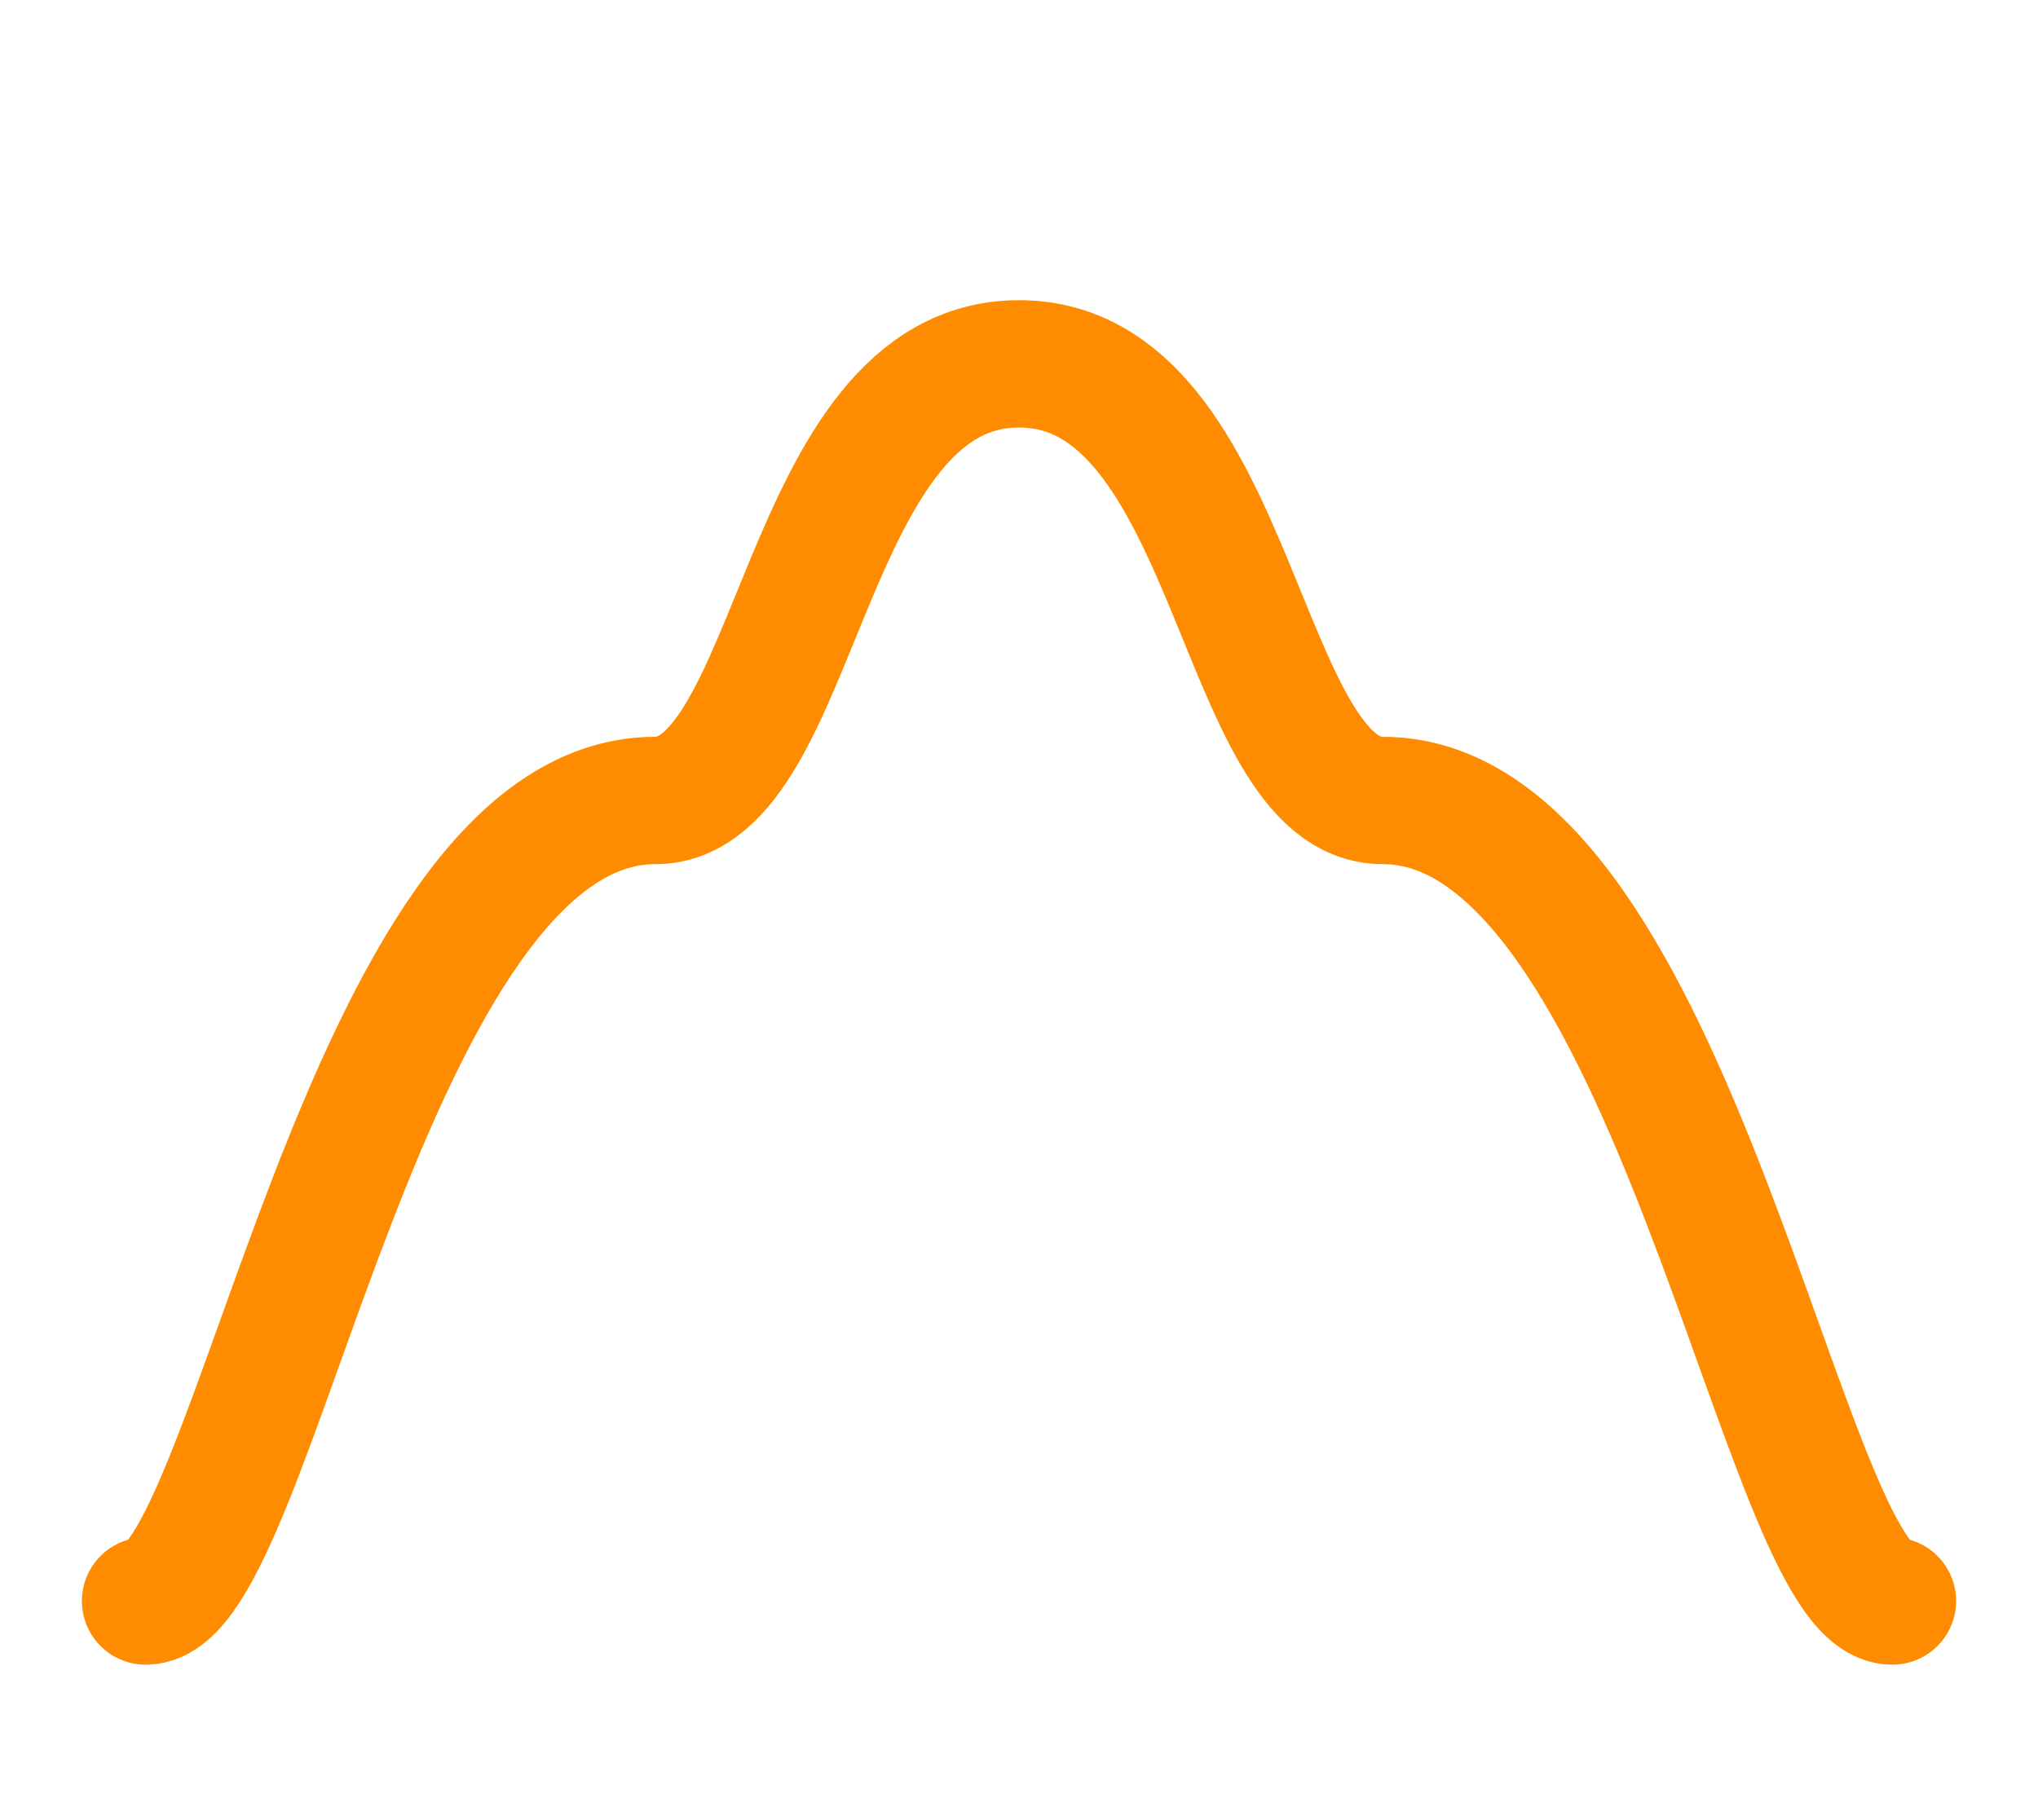
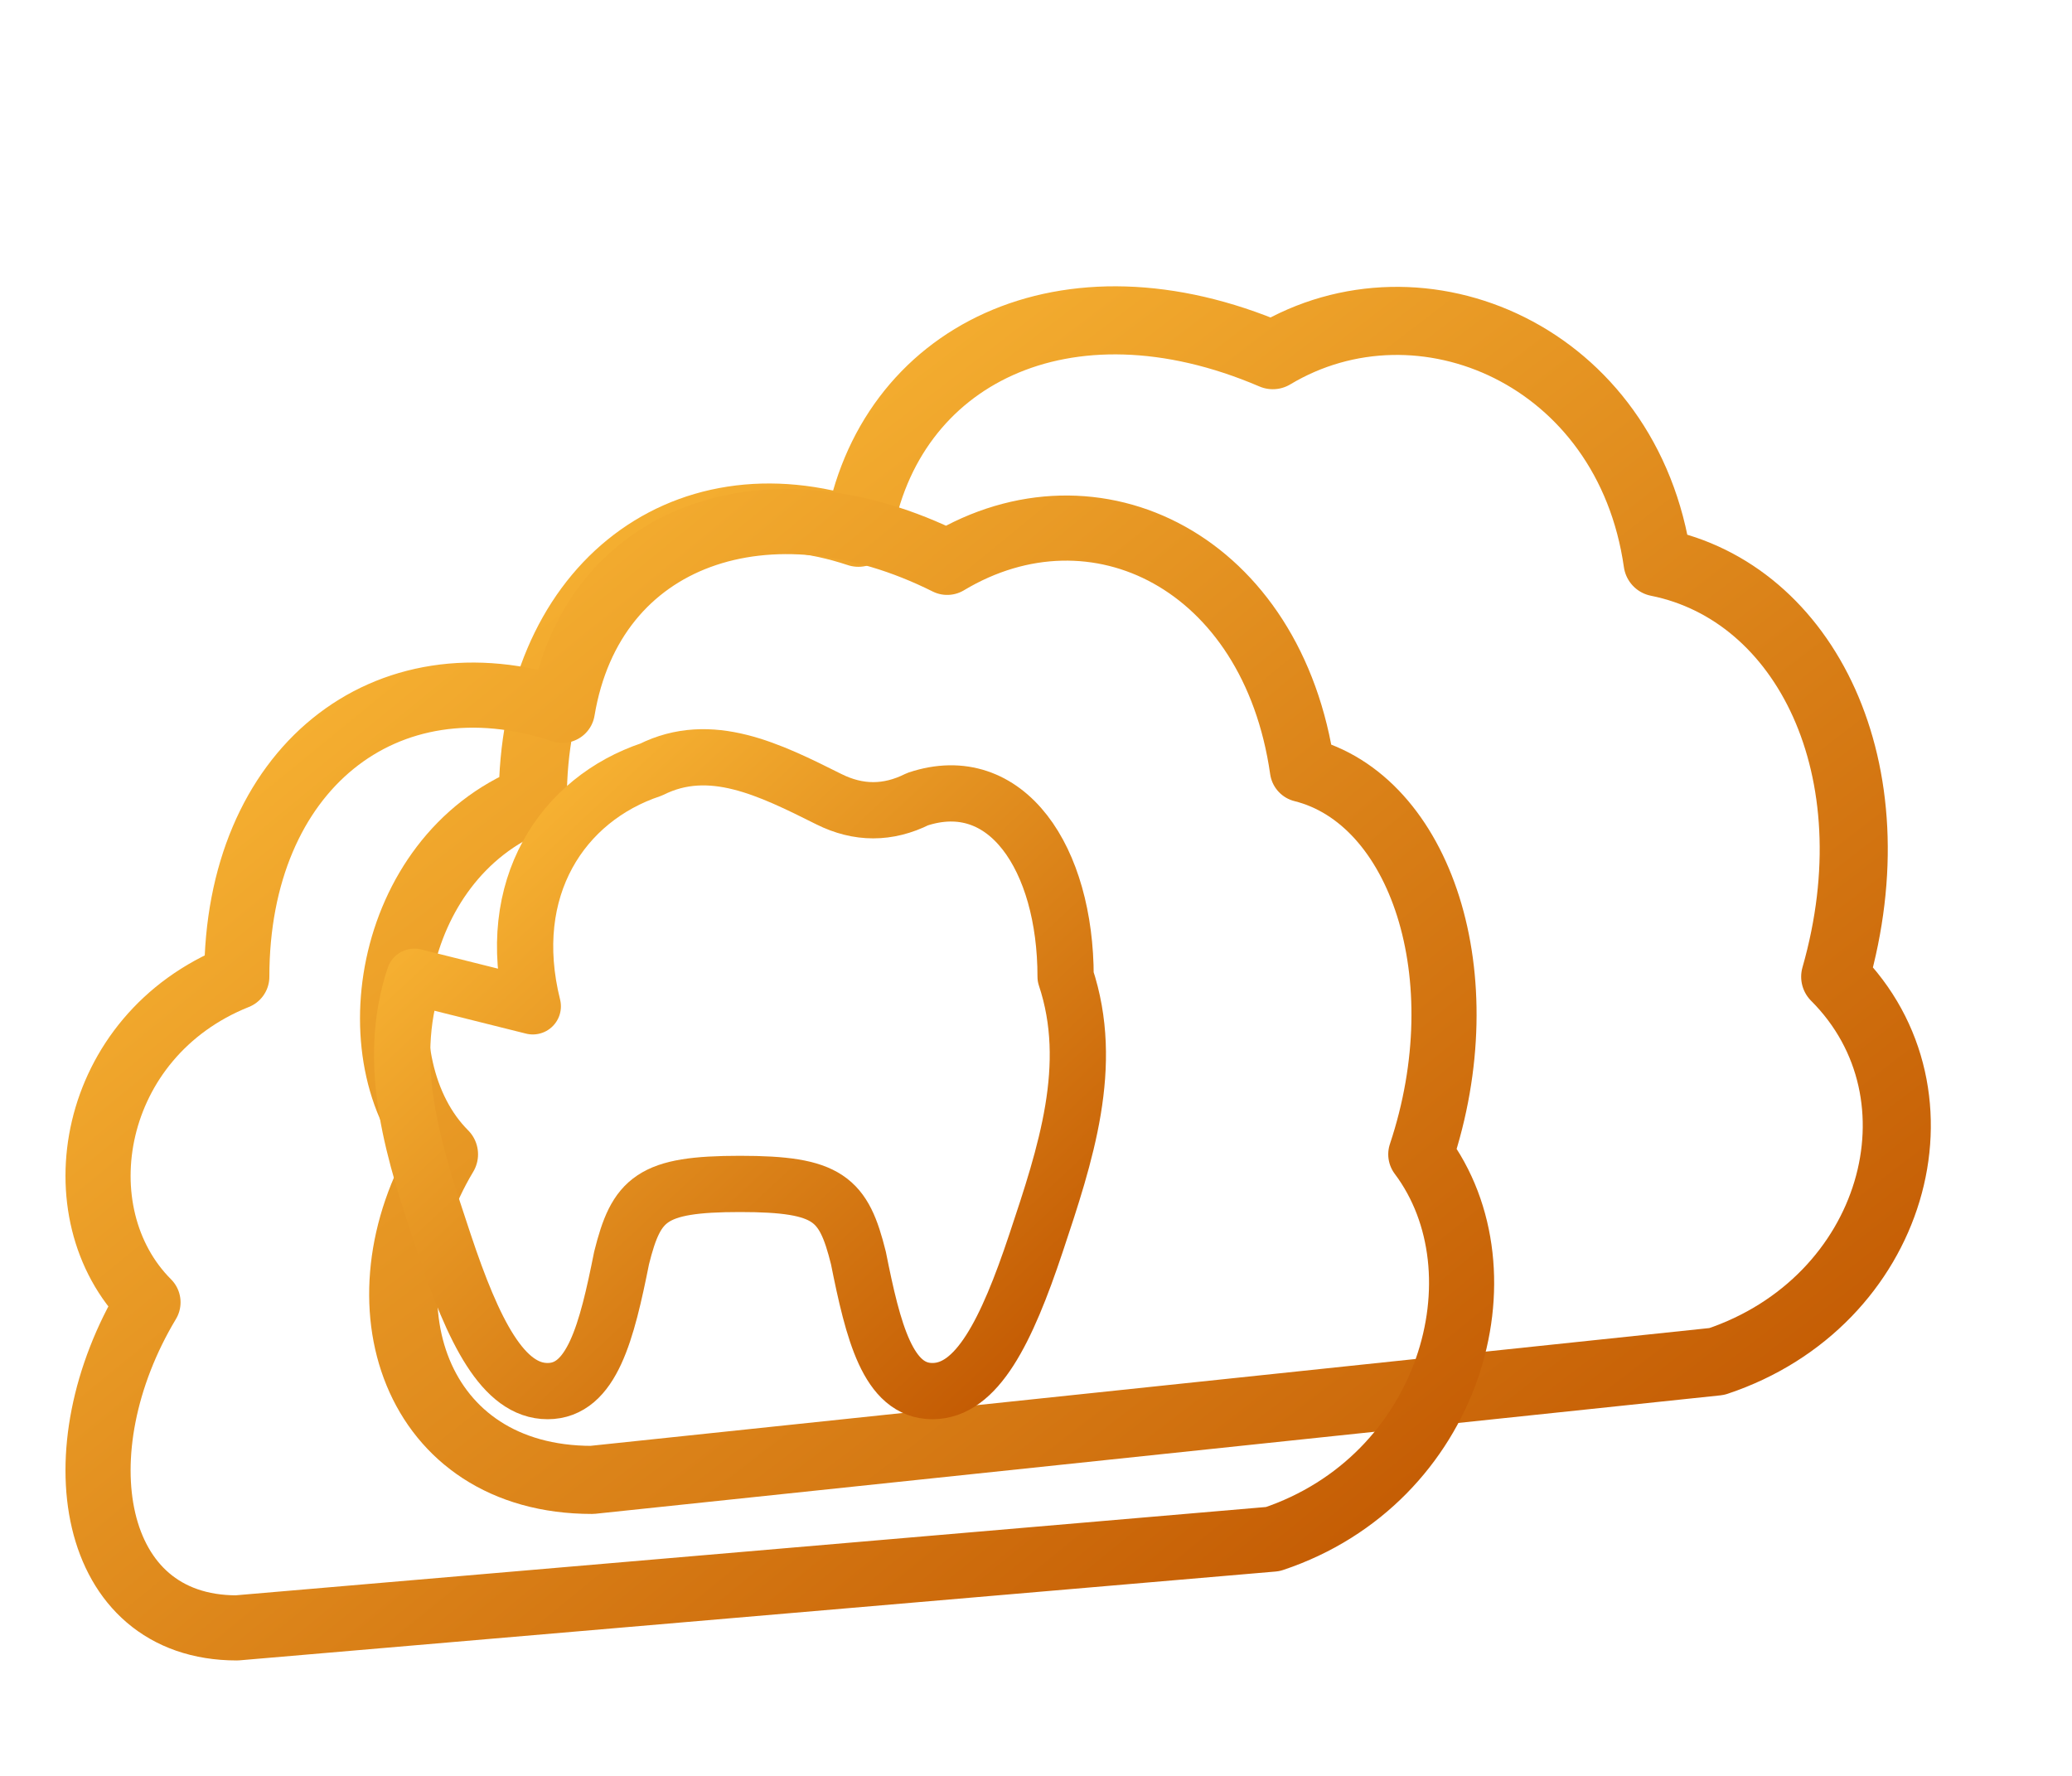
- <svg xmlns="http://www.w3.org/2000/svg" viewBox="0 0 56 50" width="56" height="50" fill="none" role="img" aria-label="Dentista na Nuvem">
-   <path d="M 4,44 C 7,44 10,22 18,22 C 22,22 22,10 28,10 C 34,10 34,22 38,22 C 46,22 49,44 52,44" stroke="#FF8C00" stroke-width="3.5" stroke-linecap="round" stroke-linejoin="round" />
+ <svg xmlns="http://www.w3.org/2000/svg" viewBox="0 0 70 60" width="70" height="60" fill="none" role="img" aria-label="Dentista na Nuvem">
+   <defs>
+     <linearGradient id="g" x1="0%" y1="0%" x2="100%" y2="100%">
+       <stop offset="0%" stop-color="#FFC03A" />
+       <stop offset="100%" stop-color="#C05500" />
+     </linearGradient>
+   </defs>
+   <path d="     M 20,50     C 14,50 12,44 15,39     C 12,36 13,29 18,27     C 18,20 23,16 29,18     C 30,12 36,9  43,12     C 48,9  55,12 56,19     C 61,20 64,26 62,33     C 66,37 64,44 58,46     Z" stroke="url(#g)" stroke-width="2.3" stroke-linejoin="round" fill="none" />
+   <path d="     M 8,55     C 3,55 2,49  5,44     C 2,41  3,35  8,33     C 8,26 13,22 19,24     C 20,18 26,16 32,19     C 37,16 43,19 44,26     C 48,27 50,33 48,39     C 51,43 49,50 43,52     Z" stroke="url(#g)" stroke-width="2.2" stroke-linejoin="round" fill="none" />
+   <path d="     M 18,34     C 17,30 19,27 22,26     C 24,25 26,26 28,27     C 29,27.5 30,27.5 31,27     C 34,26 36,29 36,33     C 37,36 36,39 35,42     C 34,45 33,47 31.5,47     C 30,47 29.5,45 29,42.5     C 28.5,40.5 28,40 25,40     C 22,40 21.5,40.5 21,42.5     C 20.5,45 20,47 18.5,47     C 17,47 16,45 15,42     C 14,39 13,36 14,33     Z" stroke="url(#g)" stroke-width="1.9" stroke-linejoin="round" fill="none" />
+   <line x1="28" y1="27" x2="28" y2="40" stroke="url(#g)" stroke-width="1.4" stroke-linecap="round" />
</svg>
